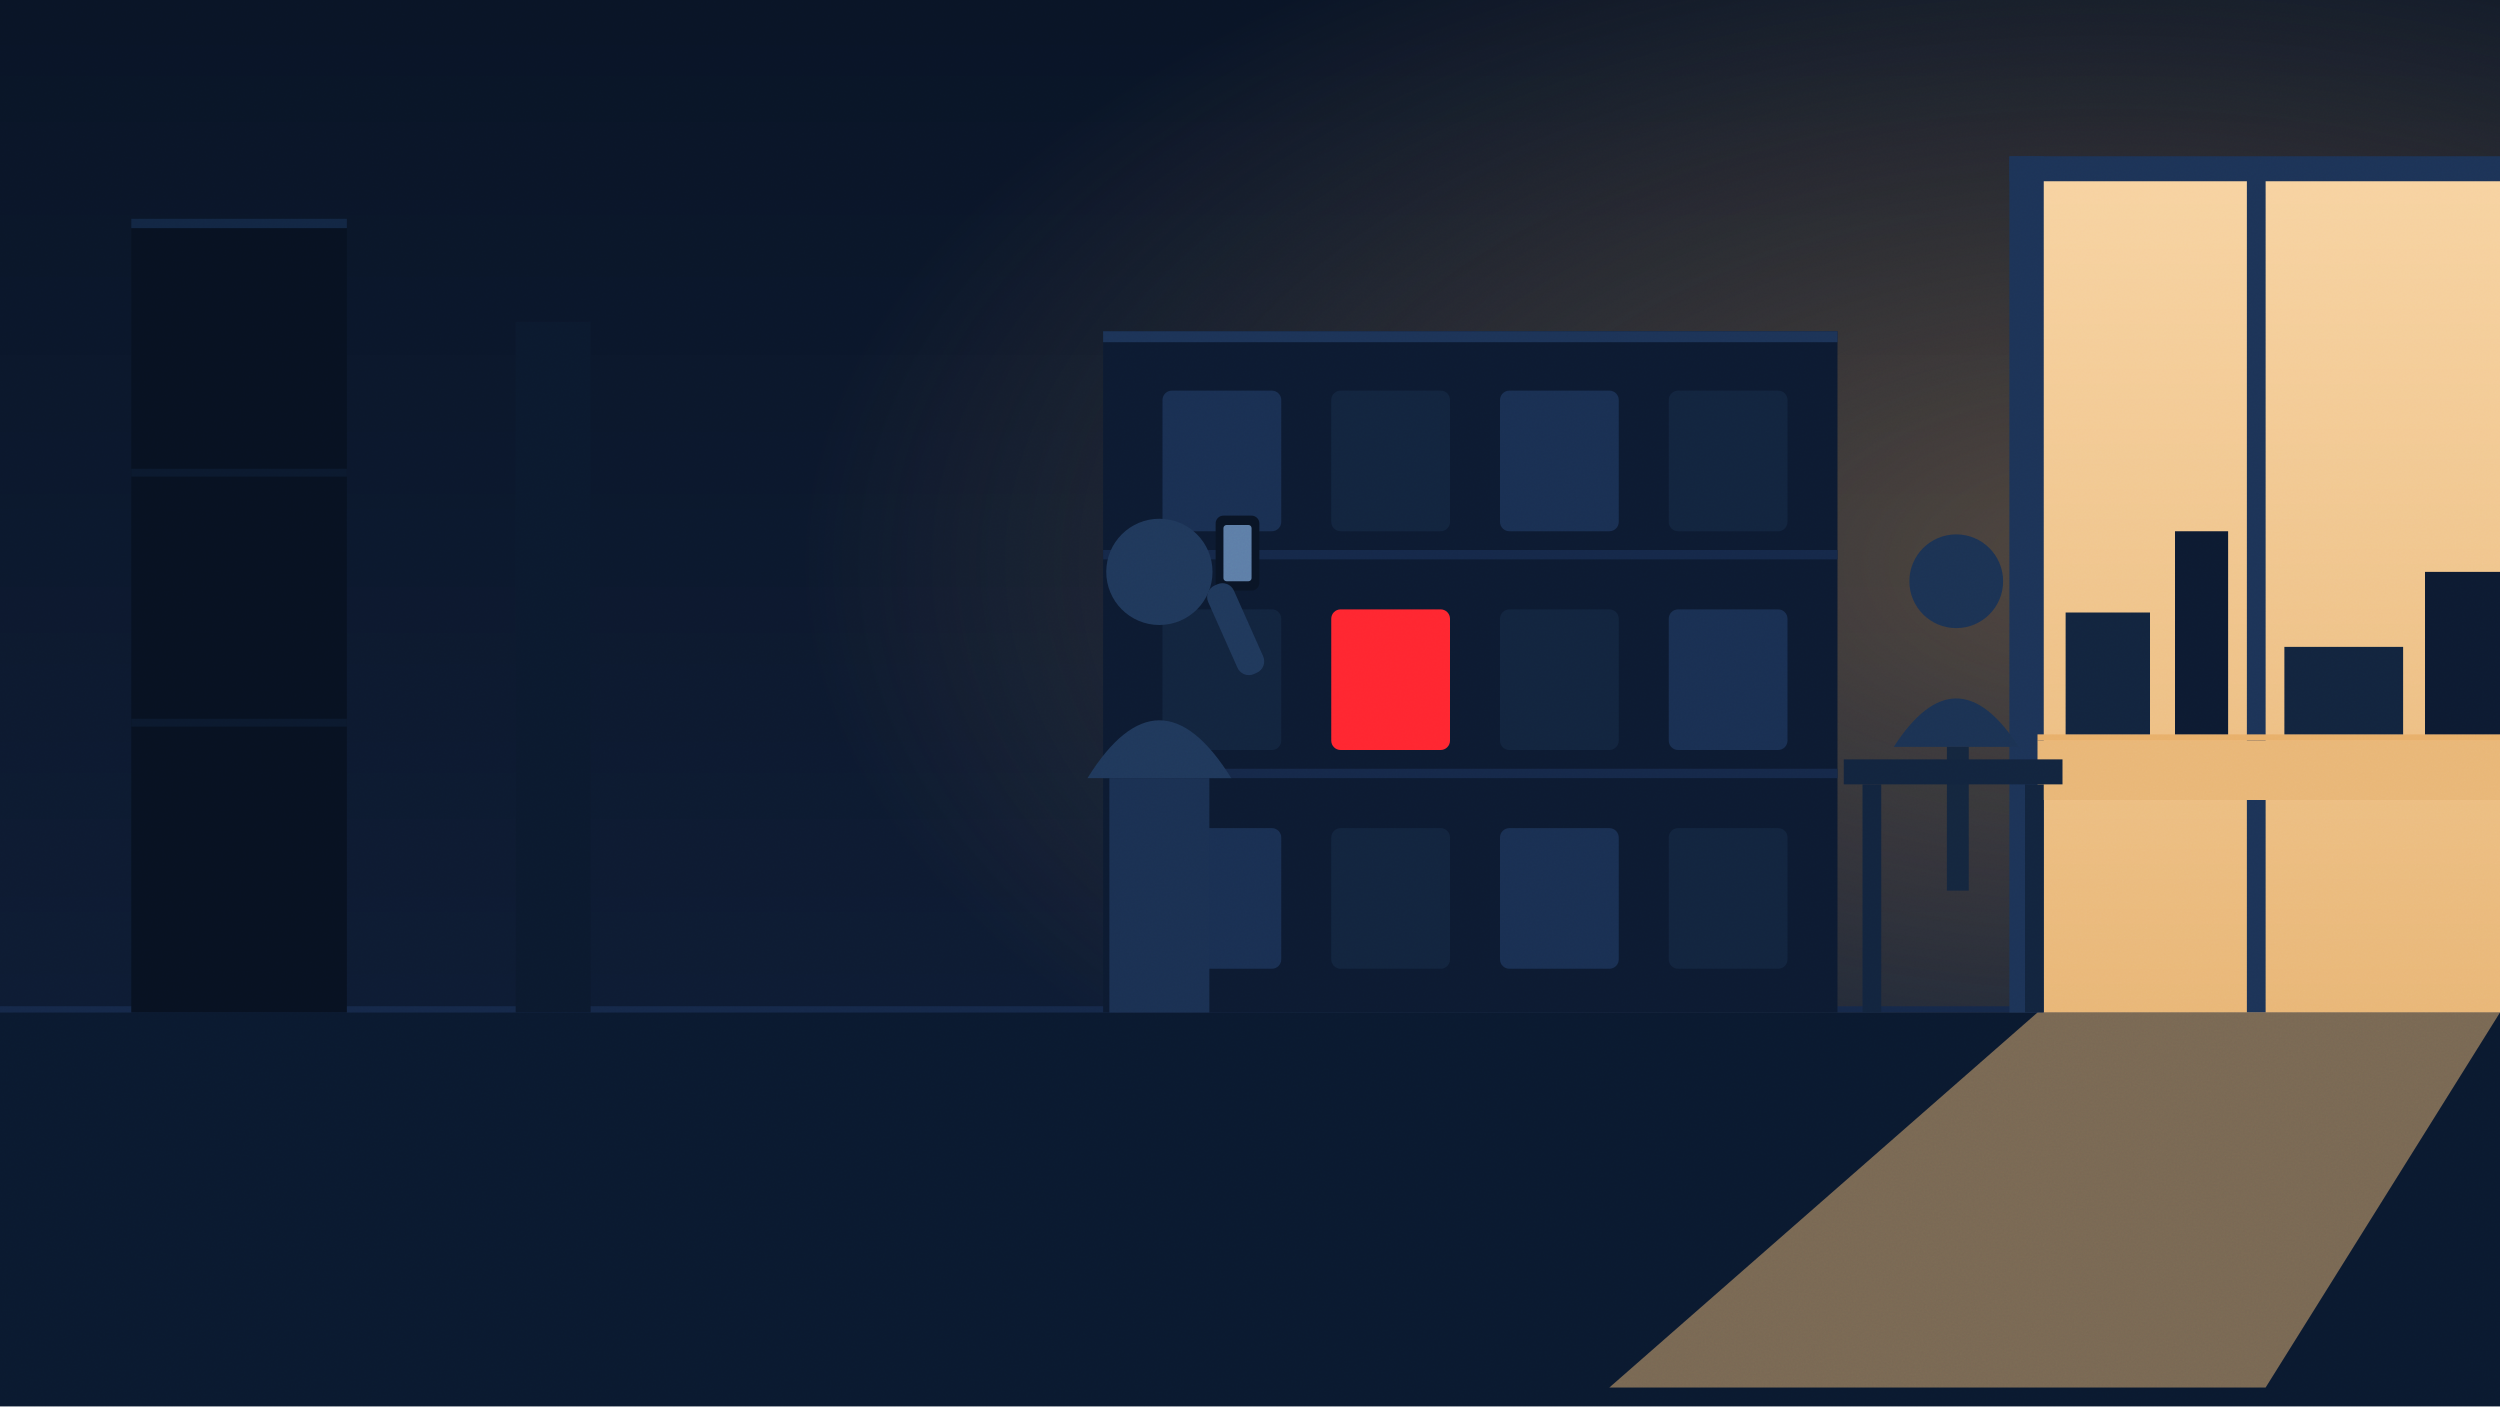
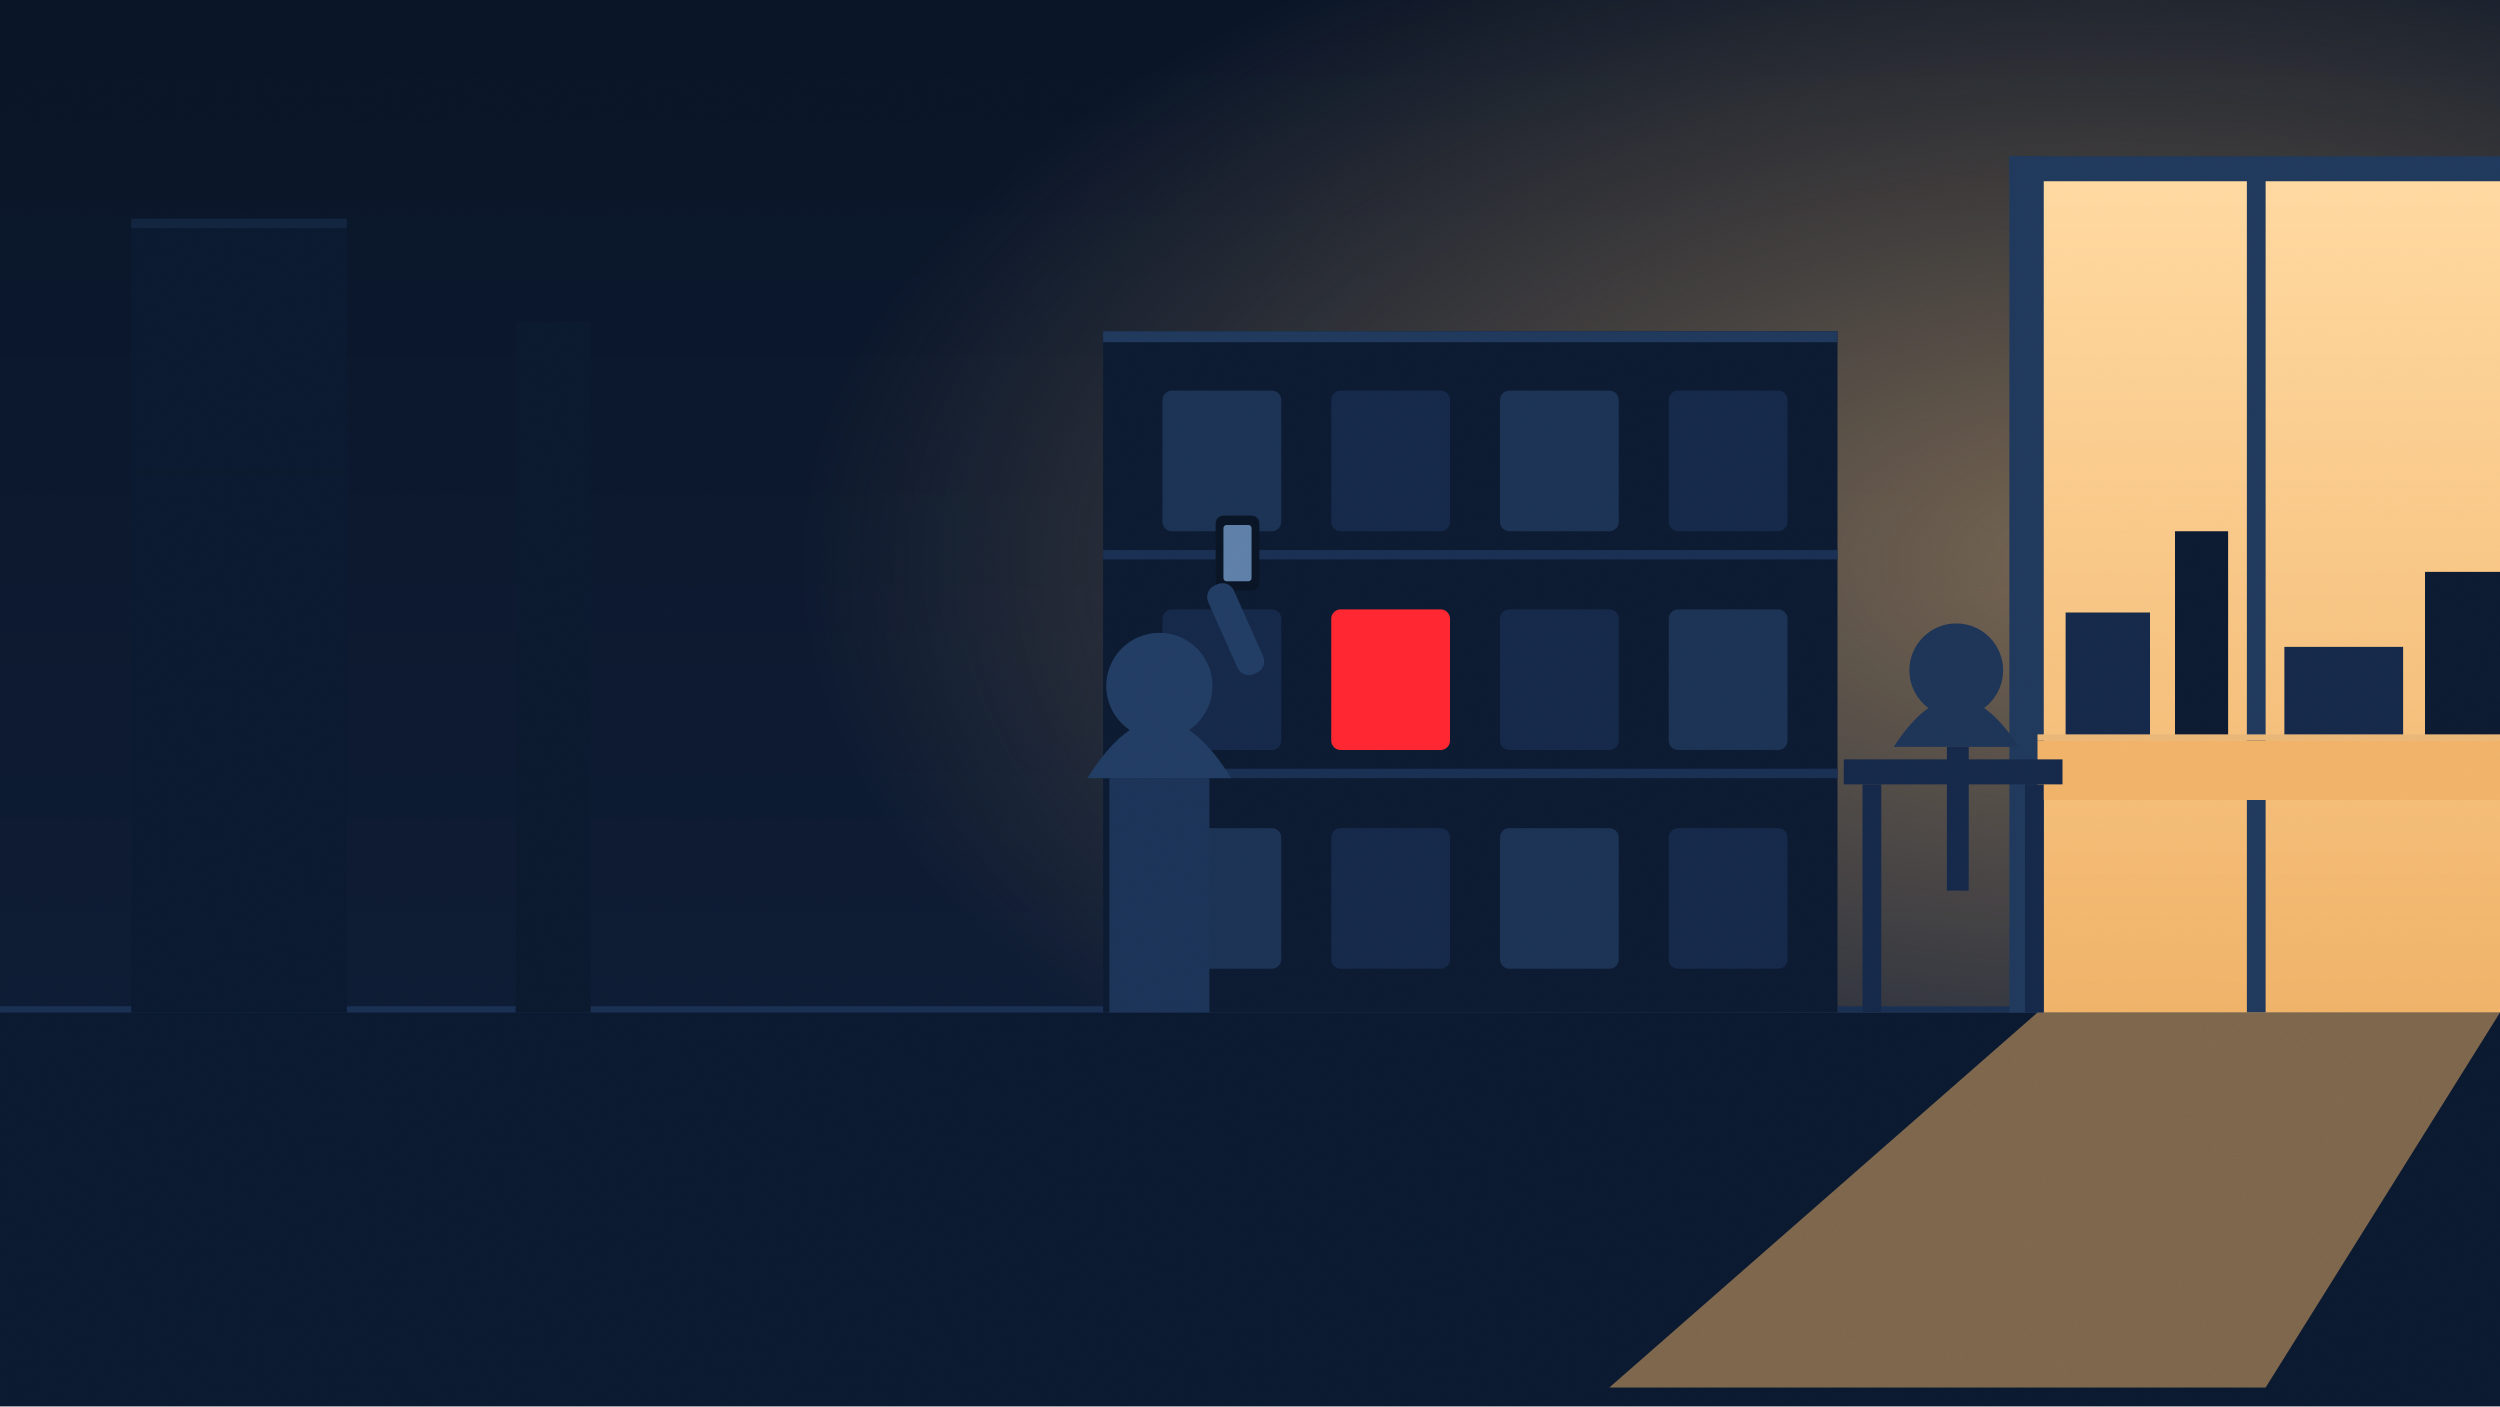
<svg xmlns="http://www.w3.org/2000/svg" viewBox="0 0 1600 900" role="img" aria-label="A shop floor drawn flat: a creator films a wall of products in which one item stands out in red, a member of staff serves behind, and daylight comes in through the shopfront on the right.">
  <defs>
    <linearGradient id="h3sky" x1="0" y1="0" x2="0" y2="1">
      <stop offset="0" stop-color="#0A1527" />
      <stop offset="1" stop-color="#101F39" />
    </linearGradient>
    <radialGradient id="h3glow" cx="0.84" cy="0.40" r="0.52">
-       <stop offset="0" stop-color="#F0B268" stop-opacity="0.30" />
-       <stop offset="1" stop-color="#F0B268" stop-opacity="0" />
+       <stop offset="0" stop-color="#F2BE7A" stop-opacity="0.46" />
+       <stop offset="1" stop-color="#F2BE7A" stop-opacity="0" />
    </radialGradient>
    <linearGradient id="h3day" x1="0" y1="0" x2="0" y2="1">
-       <stop offset="0" stop-color="#F7D3A2" />
-       <stop offset="1" stop-color="#E9B778" />
+       <stop offset="0" stop-color="#FFD9A0" />
+       <stop offset="1" stop-color="#F0B268" />
    </linearGradient>
    <filter id="h3grain">
      <feTurbulence type="fractalNoise" baseFrequency="0.85" numOctaves="3" />
    </filter>
  </defs>
  <rect width="1600" height="900" fill="url(#h3sky)" />
  <rect width="1600" height="900" fill="url(#h3glow)" />
  <rect y="648" width="1600" height="252" fill="#0B1A30" />
-   <rect y="644" width="1600" height="4" fill="#16294A" />
-   <rect x="84" y="140" width="138" height="508" fill="#081222" />
-   <rect x="84" y="140" width="138" height="6" fill="#132744" />
+   <rect y="644" width="1600" height="4" fill="#1A3053" />
+   <rect x="84" y="140" width="138" height="508" fill="#0B1A30" />
+   <rect x="84" y="140" width="138" height="6" fill="#13253F" />
  <rect x="84" y="300" width="138" height="5" fill="#0C1A2F" />
  <rect x="84" y="460" width="138" height="5" fill="#0C1A2F" />
  <rect x="330" y="206" width="48" height="442" fill="#0C1A2F" />
  <rect x="1304" y="112" width="296" height="536" fill="url(#h3day)" />
-   <rect x="1286" y="100" width="22" height="548" fill="#1D3458" />
-   <rect x="1286" y="100" width="314" height="16" fill="#1D3458" />
-   <rect x="1438" y="112" width="12" height="536" fill="#1D3458" />
-   <rect x="1304" y="470" width="296" height="4" fill="#E8B06B" />
-   <rect x="1322" y="392" width="54" height="78" fill="#13253F" />
+   <rect x="1286" y="100" width="22" height="548" fill="#20395C" />
+   <rect x="1286" y="100" width="314" height="16" fill="#20395C" />
+   <rect x="1438" y="112" width="12" height="536" fill="#20395C" />
+   <rect x="1304" y="470" width="296" height="4" fill="#E9B778" />
+   <rect x="1322" y="392" width="54" height="78" fill="#16294A" />
  <rect x="1392" y="340" width="34" height="130" fill="#0D1B32" />
-   <rect x="1462" y="414" width="76" height="56" fill="#13253F" />
+   <rect x="1462" y="414" width="76" height="56" fill="#16294A" />
  <rect x="1552" y="366" width="48" height="104" fill="#0D1B32" />
-   <rect x="1304" y="474" width="296" height="38" fill="#E9B778" />
-   <path d="M1304 648 h296 l-150 240 h-420 z" fill="#E9B778" opacity="0.5" />
+   <rect x="1304" y="474" width="296" height="38" fill="#F0B268" />
+   <path d="M1304 648 h296 l-150 240 h-420 z" fill="#F0B268" opacity="0.5" />
  <rect x="706" y="212" width="470" height="436" fill="#0D1B32" />
-   <rect x="706" y="212" width="470" height="7" fill="#1D3458" />
-   <rect x="706" y="352" width="470" height="6" fill="#16294A" />
-   <rect x="706" y="492" width="470" height="6" fill="#16294A" />
-   <rect x="744" y="250" width="76" height="90" rx="6" fill="#1A3053" />
-   <rect x="852" y="250" width="76" height="90" rx="6" fill="#13253F" />
-   <rect x="960" y="250" width="76" height="90" rx="6" fill="#1A3053" />
-   <rect x="1068" y="250" width="76" height="90" rx="6" fill="#13253F" />
-   <rect x="744" y="390" width="76" height="90" rx="6" fill="#13253F" />
+   <rect x="706" y="212" width="470" height="7" fill="#20395C" />
+   <rect x="706" y="352" width="470" height="6" fill="#1A3053" />
+   <rect x="706" y="492" width="470" height="6" fill="#1A3053" />
+   <rect x="744" y="250" width="76" height="90" rx="6" fill="#1C3354" />
+   <rect x="852" y="250" width="76" height="90" rx="6" fill="#16294A" />
+   <rect x="960" y="250" width="76" height="90" rx="6" fill="#1C3354" />
+   <rect x="1068" y="250" width="76" height="90" rx="6" fill="#16294A" />
+   <rect x="744" y="390" width="76" height="90" rx="6" fill="#16294A" />
  <rect x="852" y="390" width="76" height="90" rx="6" fill="#FF2731" />
-   <rect x="960" y="390" width="76" height="90" rx="6" fill="#13253F" />
-   <rect x="1068" y="390" width="76" height="90" rx="6" fill="#1A3053" />
-   <rect x="744" y="530" width="76" height="90" rx="6" fill="#1A3053" />
-   <rect x="852" y="530" width="76" height="90" rx="6" fill="#13253F" />
-   <rect x="960" y="530" width="76" height="90" rx="6" fill="#1A3053" />
-   <rect x="1068" y="530" width="76" height="90" rx="6" fill="#13253F" />
+   <rect x="960" y="390" width="76" height="90" rx="6" fill="#16294A" />
+   <rect x="1068" y="390" width="76" height="90" rx="6" fill="#1C3354" />
+   <rect x="744" y="530" width="76" height="90" rx="6" fill="#1C3354" />
+   <rect x="852" y="530" width="76" height="90" rx="6" fill="#16294A" />
+   <rect x="960" y="530" width="76" height="90" rx="6" fill="#1C3354" />
+   <rect x="1068" y="530" width="76" height="90" rx="6" fill="#16294A" />
  <g>
-     <circle cx="1252" cy="372" r="30" fill="#1C3354" />
-     <path d="M1212 478 q40 -62 80 0 z" fill="#1C3354" />
-     <rect x="1246" y="478" width="14" height="92" fill="#15273F" />
-     <rect x="1180" y="486" width="140" height="16" fill="#13253F" />
-     <rect x="1192" y="502" width="12" height="146" fill="#13253F" />
-     <rect x="1296" y="502" width="12" height="146" fill="#13253F" />
+     <circle cx="1252" cy="429" r="30" fill="#1E3557" />
+     <path d="M1212 478 q40 -62 80 0 z" fill="#1E3557" />
+     <rect x="1246" y="478" width="14" height="92" fill="#16294A" />
+     <rect x="1180" y="486" width="140" height="16" fill="#16294A" />
+     <rect x="1192" y="502" width="12" height="146" fill="#16294A" />
+     <rect x="1296" y="502" width="12" height="146" fill="#16294A" />
  </g>
  <g>
-     <circle cx="742" cy="366" r="34" fill="#20395C" />
-     <path d="M696 498 q46 -74 92 0 z" fill="#20395C" />
-     <rect x="710" y="498" width="64" height="150" fill="#1B3153" />
+     <circle cx="742" cy="439" r="34" fill="#223D63" />
+     <path d="M696 498 q46 -74 92 0 z" fill="#223D63" />
+     <rect x="710" y="498" width="64" height="150" fill="#1D3458" />
    <rect x="778" y="330" width="28" height="48" rx="5" fill="#0A1526" />
    <rect x="783" y="336" width="18" height="36" rx="2" fill="#5E7FA8" />
-     <rect x="770" y="378" width="18" height="62" rx="8" fill="#20395C" transform="rotate(-24 770 378)" />
+     <rect x="770" y="378" width="18" height="62" rx="8" fill="#223D63" transform="rotate(-24 770 378)" />
  </g>
  <rect width="1600" height="900" filter="url(#h3grain)" opacity="0.055" style="mix-blend-mode:overlay" />
</svg>
